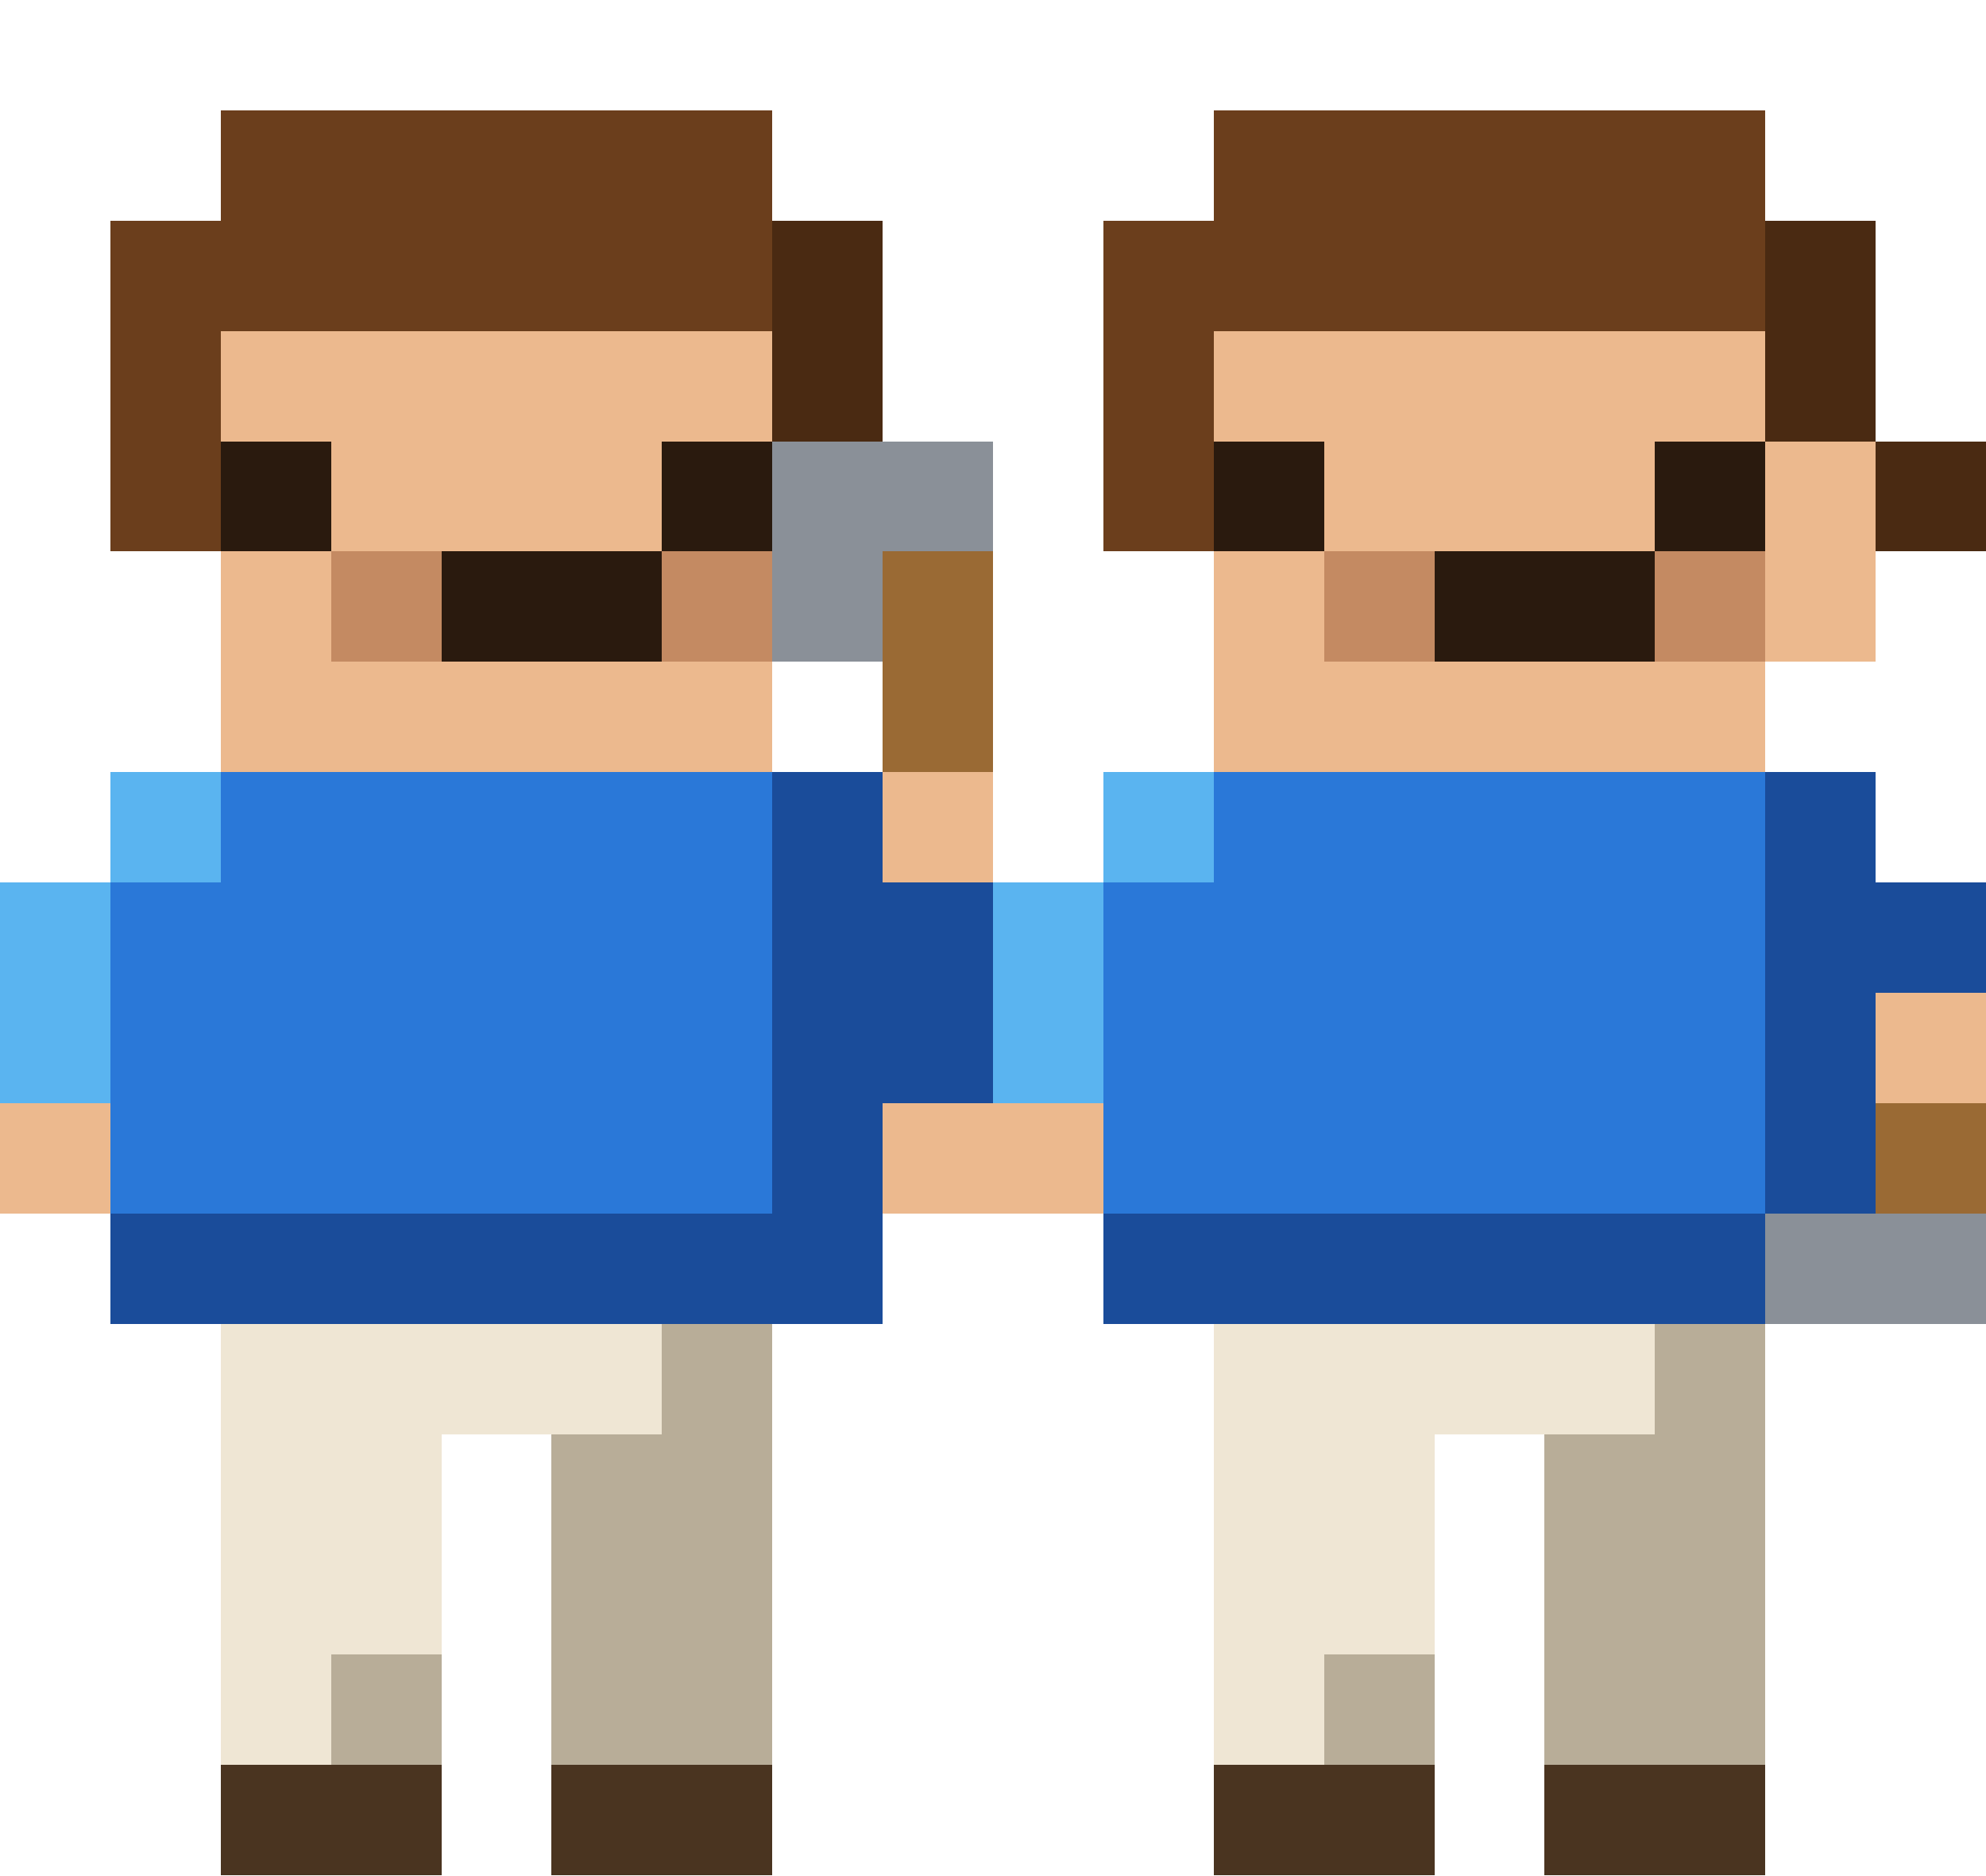
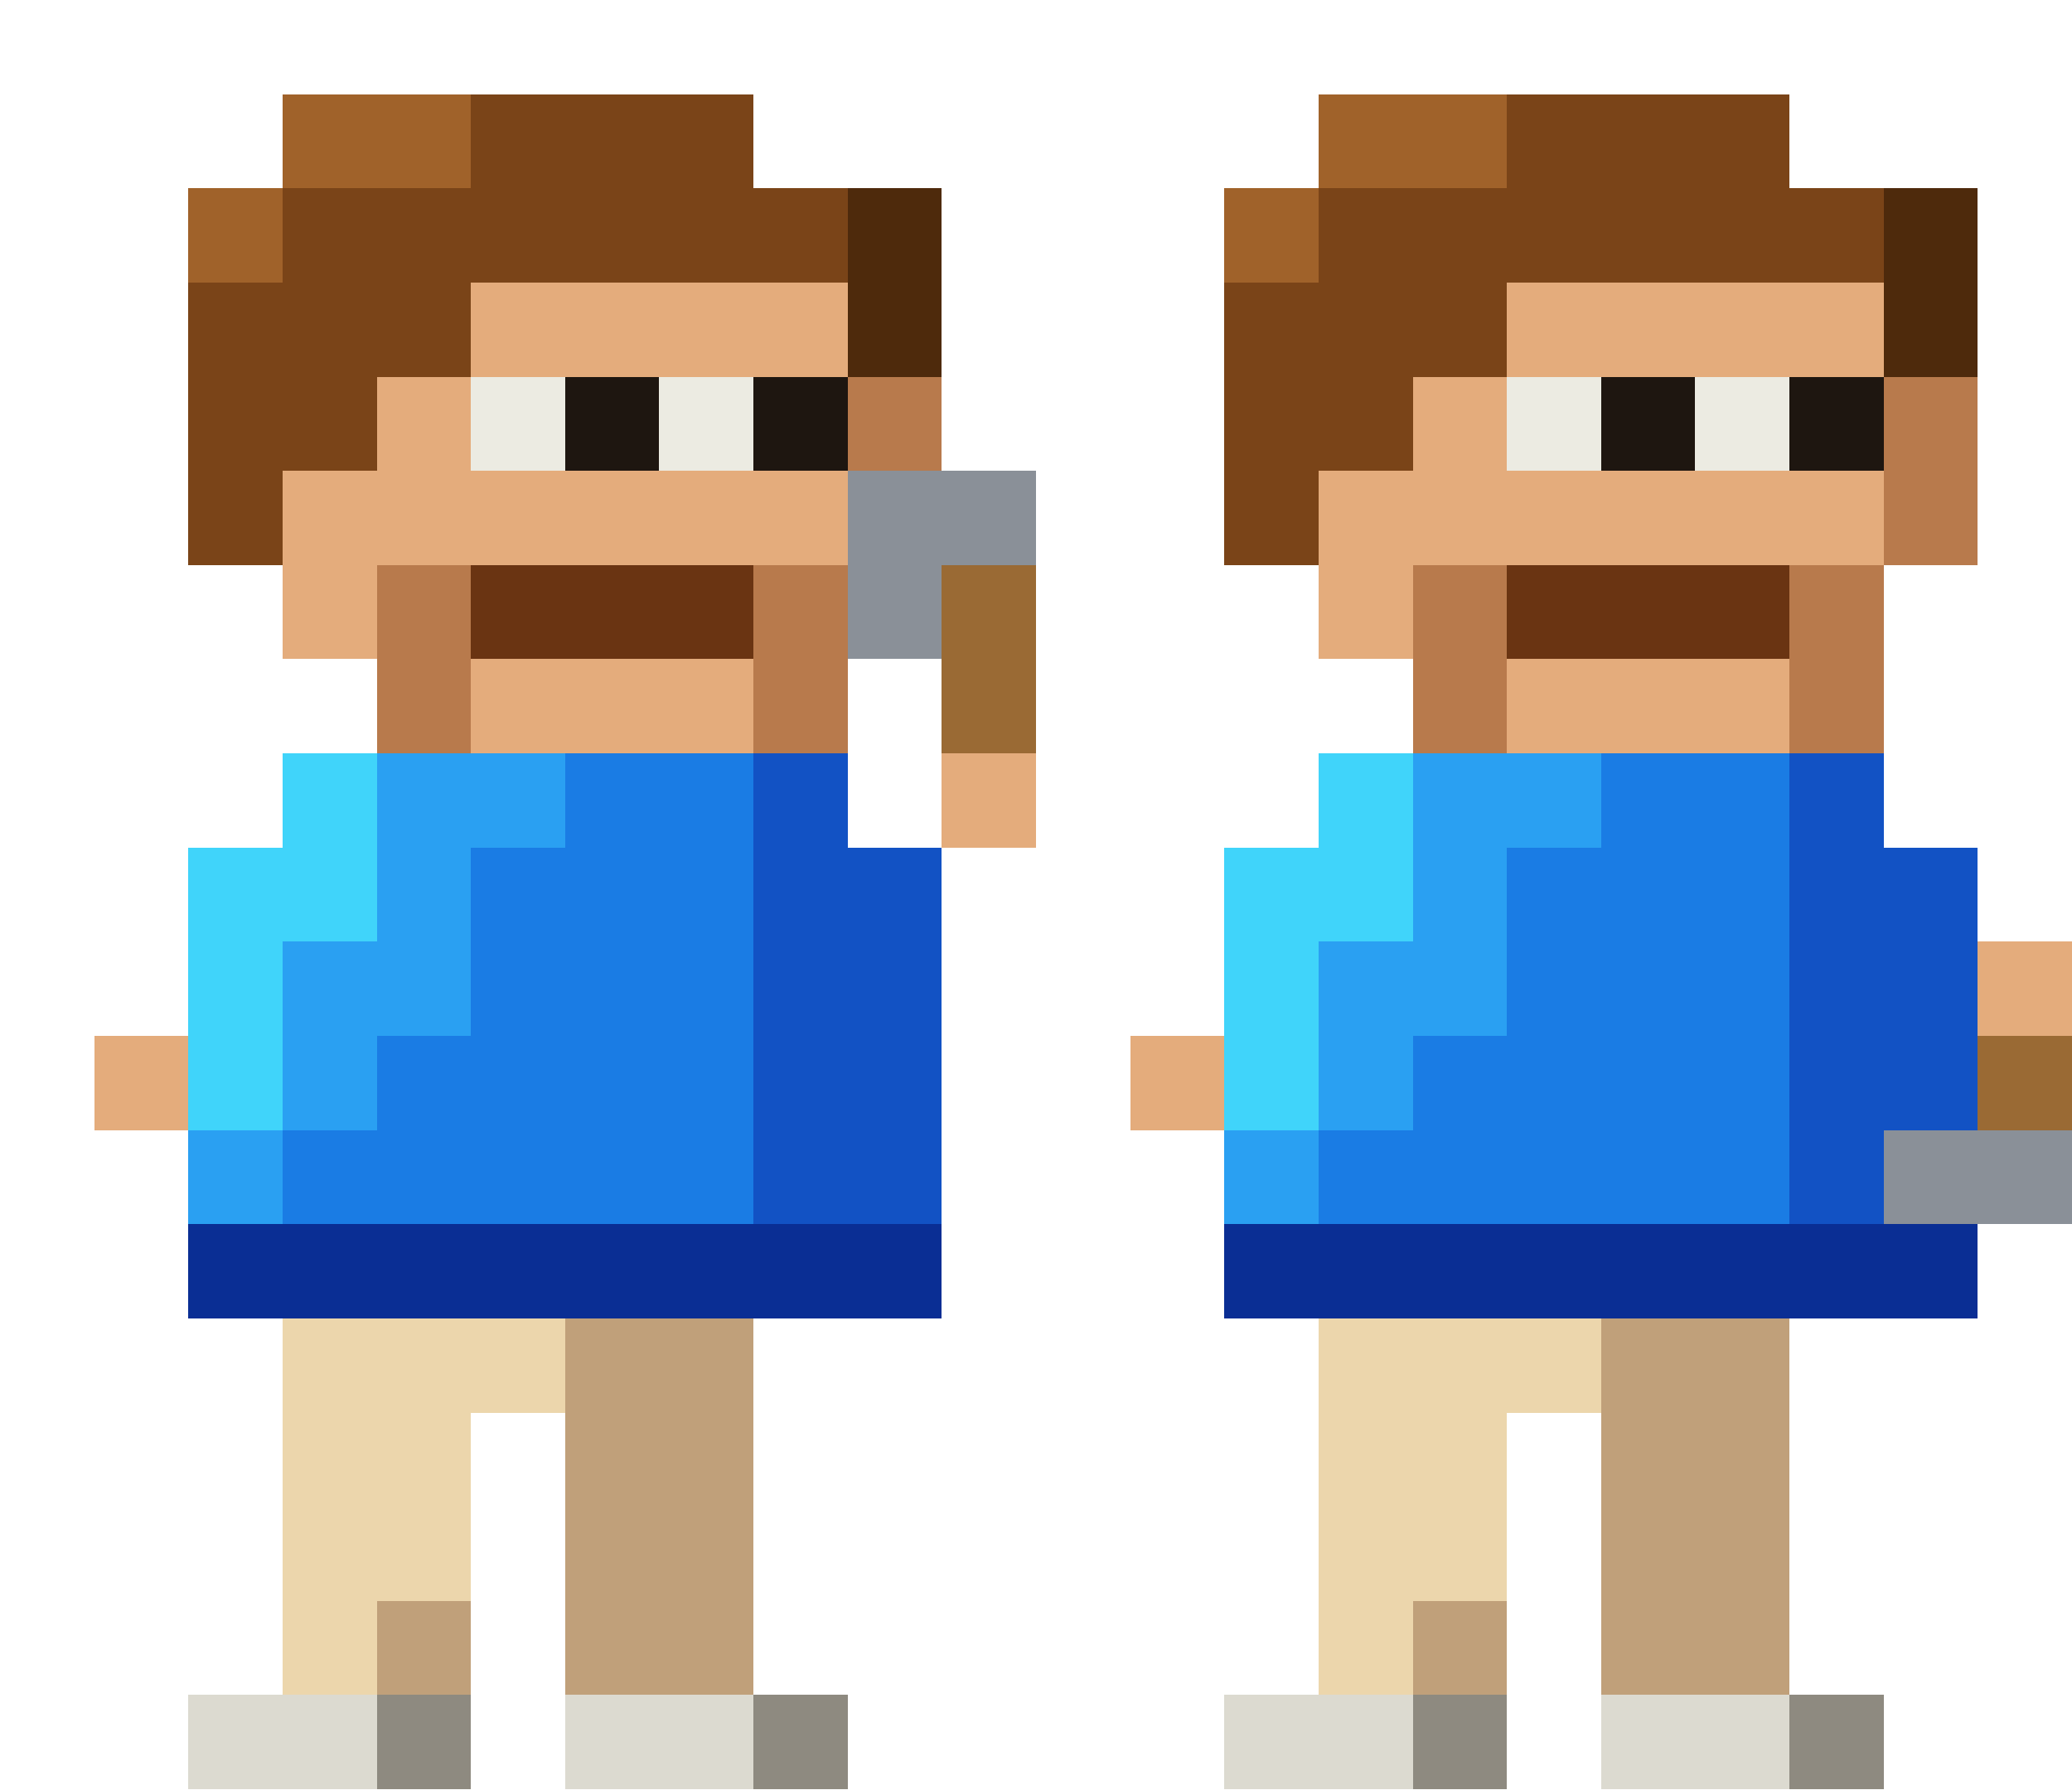
- <svg xmlns="http://www.w3.org/2000/svg" viewBox="0 0 18 17" width="18" height="17" shape-rendering="crispEdges">
-   <rect x="2" y="1" width="5" height="1" fill="#6b3e1c" />
-   <rect x="1" y="2" width="6" height="1" fill="#6b3e1c" />
-   <rect x="7" y="2" width="1" height="1" fill="#4a2a12" />
-   <rect x="1" y="3" width="1" height="1" fill="#6b3e1c" />
-   <rect x="2" y="3" width="5" height="1" fill="#ecb98e" />
-   <rect x="7" y="3" width="1" height="1" fill="#4a2a12" />
-   <rect x="1" y="4" width="1" height="1" fill="#6b3e1c" />
-   <rect x="2" y="4" width="1" height="1" fill="#2a1a0e" />
-   <rect x="3" y="4" width="3" height="1" fill="#ecb98e" />
-   <rect x="6" y="4" width="1" height="1" fill="#2a1a0e" />
-   <rect x="7" y="4" width="2" height="1" fill="#8a9098" />
-   <rect x="2" y="5" width="1" height="1" fill="#ecb98e" />
-   <rect x="3" y="5" width="1" height="1" fill="#c48a62" />
-   <rect x="4" y="5" width="2" height="1" fill="#2a1a0e" />
-   <rect x="6" y="5" width="1" height="1" fill="#c48a62" />
-   <rect x="7" y="5" width="1" height="1" fill="#8a9098" />
-   <rect x="8" y="5" width="1" height="1" fill="#9a6a34" />
-   <rect x="2" y="6" width="5" height="1" fill="#ecb98e" />
-   <rect x="8" y="6" width="1" height="1" fill="#9a6a34" />
-   <rect x="1" y="7" width="1" height="1" fill="#5ab4f0" />
-   <rect x="2" y="7" width="5" height="1" fill="#2a78d8" />
-   <rect x="7" y="7" width="1" height="1" fill="#1a4c9a" />
-   <rect x="8" y="7" width="1" height="1" fill="#ecb98e" />
-   <rect x="0" y="8" width="1" height="1" fill="#5ab4f0" />
-   <rect x="1" y="8" width="6" height="1" fill="#2a78d8" />
-   <rect x="7" y="8" width="2" height="1" fill="#1a4c9a" />
-   <rect x="0" y="9" width="1" height="1" fill="#5ab4f0" />
-   <rect x="1" y="9" width="6" height="1" fill="#2a78d8" />
-   <rect x="7" y="9" width="2" height="1" fill="#1a4c9a" />
-   <rect x="0" y="10" width="1" height="1" fill="#ecb98e" />
-   <rect x="1" y="10" width="6" height="1" fill="#2a78d8" />
-   <rect x="7" y="10" width="1" height="1" fill="#1a4c9a" />
-   <rect x="8" y="10" width="1" height="1" fill="#ecb98e" />
-   <rect x="1" y="11" width="7" height="1" fill="#1a4c9a" />
-   <rect x="2" y="12" width="4" height="1" fill="#efe6d4" />
-   <rect x="6" y="12" width="1" height="1" fill="#b8ad98" />
-   <rect x="2" y="13" width="2" height="1" fill="#efe6d4" />
-   <rect x="5" y="13" width="2" height="1" fill="#b8ad98" />
-   <rect x="2" y="14" width="2" height="1" fill="#efe6d4" />
-   <rect x="5" y="14" width="2" height="1" fill="#b8ad98" />
-   <rect x="2" y="15" width="1" height="1" fill="#efe6d4" />
-   <rect x="3" y="15" width="1" height="1" fill="#b8ad98" />
-   <rect x="5" y="15" width="2" height="1" fill="#b8ad98" />
-   <rect x="2" y="16" width="2" height="1" fill="#4a3420" />
-   <rect x="5" y="16" width="2" height="1" fill="#4a3420" />
-   <rect x="11" y="1" width="5" height="1" fill="#6b3e1c" />
-   <rect x="10" y="2" width="6" height="1" fill="#6b3e1c" />
-   <rect x="16" y="2" width="1" height="1" fill="#4a2a12" />
-   <rect x="10" y="3" width="1" height="1" fill="#6b3e1c" />
-   <rect x="11" y="3" width="5" height="1" fill="#ecb98e" />
-   <rect x="16" y="3" width="1" height="1" fill="#4a2a12" />
-   <rect x="10" y="4" width="1" height="1" fill="#6b3e1c" />
-   <rect x="11" y="4" width="1" height="1" fill="#2a1a0e" />
-   <rect x="12" y="4" width="3" height="1" fill="#ecb98e" />
-   <rect x="15" y="4" width="1" height="1" fill="#2a1a0e" />
-   <rect x="16" y="4" width="1" height="1" fill="#ecb98e" />
-   <rect x="17" y="4" width="1" height="1" fill="#4a2a12" />
-   <rect x="11" y="5" width="1" height="1" fill="#ecb98e" />
-   <rect x="12" y="5" width="1" height="1" fill="#c48a62" />
-   <rect x="13" y="5" width="2" height="1" fill="#2a1a0e" />
-   <rect x="15" y="5" width="1" height="1" fill="#c48a62" />
-   <rect x="16" y="5" width="1" height="1" fill="#ecb98e" />
-   <rect x="11" y="6" width="5" height="1" fill="#ecb98e" />
-   <rect x="10" y="7" width="1" height="1" fill="#5ab4f0" />
-   <rect x="11" y="7" width="5" height="1" fill="#2a78d8" />
-   <rect x="16" y="7" width="1" height="1" fill="#1a4c9a" />
-   <rect x="9" y="8" width="1" height="1" fill="#5ab4f0" />
-   <rect x="10" y="8" width="6" height="1" fill="#2a78d8" />
-   <rect x="16" y="8" width="2" height="1" fill="#1a4c9a" />
-   <rect x="9" y="9" width="1" height="1" fill="#5ab4f0" />
-   <rect x="10" y="9" width="6" height="1" fill="#2a78d8" />
-   <rect x="16" y="9" width="1" height="1" fill="#1a4c9a" />
-   <rect x="17" y="9" width="1" height="1" fill="#ecb98e" />
-   <rect x="9" y="10" width="1" height="1" fill="#ecb98e" />
-   <rect x="10" y="10" width="6" height="1" fill="#2a78d8" />
-   <rect x="16" y="10" width="1" height="1" fill="#1a4c9a" />
-   <rect x="17" y="10" width="1" height="1" fill="#9a6a34" />
-   <rect x="10" y="11" width="6" height="1" fill="#1a4c9a" />
-   <rect x="16" y="11" width="2" height="1" fill="#8a9098" />
-   <rect x="11" y="12" width="4" height="1" fill="#efe6d4" />
-   <rect x="15" y="12" width="1" height="1" fill="#b8ad98" />
-   <rect x="11" y="13" width="2" height="1" fill="#efe6d4" />
-   <rect x="14" y="13" width="2" height="1" fill="#b8ad98" />
-   <rect x="11" y="14" width="2" height="1" fill="#efe6d4" />
-   <rect x="14" y="14" width="2" height="1" fill="#b8ad98" />
-   <rect x="11" y="15" width="1" height="1" fill="#efe6d4" />
-   <rect x="12" y="15" width="1" height="1" fill="#b8ad98" />
-   <rect x="14" y="15" width="2" height="1" fill="#b8ad98" />
-   <rect x="11" y="16" width="2" height="1" fill="#4a3420" />
-   <rect x="14" y="16" width="2" height="1" fill="#4a3420" />
+ <svg xmlns="http://www.w3.org/2000/svg" viewBox="0 0 22 19" width="22" height="19" shape-rendering="crispEdges">
+   <rect x="3" y="1" width="2" height="1" fill="#a0622a" />
+   <rect x="5" y="1" width="3" height="1" fill="#7a4418" />
+   <rect x="2" y="2" width="1" height="1" fill="#a0622a" />
+   <rect x="3" y="2" width="6" height="1" fill="#7a4418" />
+   <rect x="9" y="2" width="1" height="1" fill="#4e2a0c" />
+   <rect x="2" y="3" width="3" height="1" fill="#7a4418" />
+   <rect x="5" y="3" width="4" height="1" fill="#e4ac7c" />
+   <rect x="9" y="3" width="1" height="1" fill="#4e2a0c" />
+   <rect x="2" y="4" width="2" height="1" fill="#7a4418" />
+   <rect x="4" y="4" width="1" height="1" fill="#e4ac7c" />
+   <rect x="5" y="4" width="1" height="1" fill="#ecebe2" />
+   <rect x="6" y="4" width="1" height="1" fill="#1e1610" />
+   <rect x="7" y="4" width="1" height="1" fill="#ecebe2" />
+   <rect x="8" y="4" width="1" height="1" fill="#1e1610" />
+   <rect x="9" y="4" width="1" height="1" fill="#b87a4c" />
+   <rect x="2" y="5" width="1" height="1" fill="#7a4418" />
+   <rect x="3" y="5" width="6" height="1" fill="#e4ac7c" />
+   <rect x="9" y="5" width="2" height="1" fill="#8a9098" />
+   <rect x="3" y="6" width="1" height="1" fill="#e4ac7c" />
+   <rect x="4" y="6" width="1" height="1" fill="#b87a4c" />
+   <rect x="5" y="6" width="3" height="1" fill="#6a3412" />
+   <rect x="8" y="6" width="1" height="1" fill="#b87a4c" />
+   <rect x="9" y="6" width="1" height="1" fill="#8a9098" />
+   <rect x="10" y="6" width="1" height="1" fill="#9a6a34" />
+   <rect x="4" y="7" width="1" height="1" fill="#b87a4c" />
+   <rect x="5" y="7" width="3" height="1" fill="#e4ac7c" />
+   <rect x="8" y="7" width="1" height="1" fill="#b87a4c" />
+   <rect x="10" y="7" width="1" height="1" fill="#9a6a34" />
+   <rect x="3" y="8" width="1" height="1" fill="#40d4fa" />
+   <rect x="4" y="8" width="2" height="1" fill="#2aa0f2" />
+   <rect x="6" y="8" width="2" height="1" fill="#1a7ce4" />
+   <rect x="8" y="8" width="1" height="1" fill="#1252c4" />
+   <rect x="10" y="8" width="1" height="1" fill="#e4ac7c" />
+   <rect x="2" y="9" width="2" height="1" fill="#40d4fa" />
+   <rect x="4" y="9" width="1" height="1" fill="#2aa0f2" />
+   <rect x="5" y="9" width="3" height="1" fill="#1a7ce4" />
+   <rect x="8" y="9" width="2" height="1" fill="#1252c4" />
+   <rect x="2" y="10" width="1" height="1" fill="#40d4fa" />
+   <rect x="3" y="10" width="2" height="1" fill="#2aa0f2" />
+   <rect x="5" y="10" width="3" height="1" fill="#1a7ce4" />
+   <rect x="8" y="10" width="2" height="1" fill="#1252c4" />
+   <rect x="1" y="11" width="1" height="1" fill="#e4ac7c" />
+   <rect x="2" y="11" width="1" height="1" fill="#40d4fa" />
+   <rect x="3" y="11" width="1" height="1" fill="#2aa0f2" />
+   <rect x="4" y="11" width="4" height="1" fill="#1a7ce4" />
+   <rect x="8" y="11" width="2" height="1" fill="#1252c4" />
+   <rect x="2" y="12" width="1" height="1" fill="#2aa0f2" />
+   <rect x="3" y="12" width="5" height="1" fill="#1a7ce4" />
+   <rect x="8" y="12" width="2" height="1" fill="#1252c4" />
+   <rect x="2" y="13" width="8" height="1" fill="#0a2e94" />
+   <rect x="3" y="14" width="3" height="1" fill="#ecd6ac" />
+   <rect x="6" y="14" width="2" height="1" fill="#c0a07a" />
+   <rect x="3" y="15" width="2" height="1" fill="#ecd6ac" />
+   <rect x="6" y="15" width="2" height="1" fill="#c0a07a" />
+   <rect x="3" y="16" width="2" height="1" fill="#ecd6ac" />
+   <rect x="6" y="16" width="2" height="1" fill="#c0a07a" />
+   <rect x="3" y="17" width="1" height="1" fill="#ecd6ac" />
+   <rect x="4" y="17" width="1" height="1" fill="#c0a07a" />
+   <rect x="6" y="17" width="2" height="1" fill="#c0a07a" />
+   <rect x="2" y="18" width="2" height="1" fill="#dcdad0" />
+   <rect x="4" y="18" width="1" height="1" fill="#8e8a80" />
+   <rect x="6" y="18" width="2" height="1" fill="#dcdad0" />
+   <rect x="8" y="18" width="1" height="1" fill="#8e8a80" />
+   <rect x="14" y="1" width="2" height="1" fill="#a0622a" />
+   <rect x="16" y="1" width="3" height="1" fill="#7a4418" />
+   <rect x="13" y="2" width="1" height="1" fill="#a0622a" />
+   <rect x="14" y="2" width="6" height="1" fill="#7a4418" />
+   <rect x="20" y="2" width="1" height="1" fill="#4e2a0c" />
+   <rect x="13" y="3" width="3" height="1" fill="#7a4418" />
+   <rect x="16" y="3" width="4" height="1" fill="#e4ac7c" />
+   <rect x="20" y="3" width="1" height="1" fill="#4e2a0c" />
+   <rect x="13" y="4" width="2" height="1" fill="#7a4418" />
+   <rect x="15" y="4" width="1" height="1" fill="#e4ac7c" />
+   <rect x="16" y="4" width="1" height="1" fill="#ecebe2" />
+   <rect x="17" y="4" width="1" height="1" fill="#1e1610" />
+   <rect x="18" y="4" width="1" height="1" fill="#ecebe2" />
+   <rect x="19" y="4" width="1" height="1" fill="#1e1610" />
+   <rect x="20" y="4" width="1" height="1" fill="#b87a4c" />
+   <rect x="13" y="5" width="1" height="1" fill="#7a4418" />
+   <rect x="14" y="5" width="6" height="1" fill="#e4ac7c" />
+   <rect x="20" y="5" width="1" height="1" fill="#b87a4c" />
+   <rect x="14" y="6" width="1" height="1" fill="#e4ac7c" />
+   <rect x="15" y="6" width="1" height="1" fill="#b87a4c" />
+   <rect x="16" y="6" width="3" height="1" fill="#6a3412" />
+   <rect x="19" y="6" width="1" height="1" fill="#b87a4c" />
+   <rect x="15" y="7" width="1" height="1" fill="#b87a4c" />
+   <rect x="16" y="7" width="3" height="1" fill="#e4ac7c" />
+   <rect x="19" y="7" width="1" height="1" fill="#b87a4c" />
+   <rect x="14" y="8" width="1" height="1" fill="#40d4fa" />
+   <rect x="15" y="8" width="2" height="1" fill="#2aa0f2" />
+   <rect x="17" y="8" width="2" height="1" fill="#1a7ce4" />
+   <rect x="19" y="8" width="1" height="1" fill="#1252c4" />
+   <rect x="13" y="9" width="2" height="1" fill="#40d4fa" />
+   <rect x="15" y="9" width="1" height="1" fill="#2aa0f2" />
+   <rect x="16" y="9" width="3" height="1" fill="#1a7ce4" />
+   <rect x="19" y="9" width="2" height="1" fill="#1252c4" />
+   <rect x="13" y="10" width="1" height="1" fill="#40d4fa" />
+   <rect x="14" y="10" width="2" height="1" fill="#2aa0f2" />
+   <rect x="16" y="10" width="3" height="1" fill="#1a7ce4" />
+   <rect x="19" y="10" width="2" height="1" fill="#1252c4" />
+   <rect x="21" y="10" width="1" height="1" fill="#e4ac7c" />
+   <rect x="12" y="11" width="1" height="1" fill="#e4ac7c" />
+   <rect x="13" y="11" width="1" height="1" fill="#40d4fa" />
+   <rect x="14" y="11" width="1" height="1" fill="#2aa0f2" />
+   <rect x="15" y="11" width="4" height="1" fill="#1a7ce4" />
+   <rect x="19" y="11" width="2" height="1" fill="#1252c4" />
+   <rect x="21" y="11" width="1" height="1" fill="#9a6a34" />
+   <rect x="13" y="12" width="1" height="1" fill="#2aa0f2" />
+   <rect x="14" y="12" width="5" height="1" fill="#1a7ce4" />
+   <rect x="19" y="12" width="1" height="1" fill="#1252c4" />
+   <rect x="20" y="12" width="2" height="1" fill="#8a9098" />
+   <rect x="13" y="13" width="8" height="1" fill="#0a2e94" />
+   <rect x="14" y="14" width="3" height="1" fill="#ecd6ac" />
+   <rect x="17" y="14" width="2" height="1" fill="#c0a07a" />
+   <rect x="14" y="15" width="2" height="1" fill="#ecd6ac" />
+   <rect x="17" y="15" width="2" height="1" fill="#c0a07a" />
+   <rect x="14" y="16" width="2" height="1" fill="#ecd6ac" />
+   <rect x="17" y="16" width="2" height="1" fill="#c0a07a" />
+   <rect x="14" y="17" width="1" height="1" fill="#ecd6ac" />
+   <rect x="15" y="17" width="1" height="1" fill="#c0a07a" />
+   <rect x="17" y="17" width="2" height="1" fill="#c0a07a" />
+   <rect x="13" y="18" width="2" height="1" fill="#dcdad0" />
+   <rect x="15" y="18" width="1" height="1" fill="#8e8a80" />
+   <rect x="17" y="18" width="2" height="1" fill="#dcdad0" />
+   <rect x="19" y="18" width="1" height="1" fill="#8e8a80" />
</svg>
